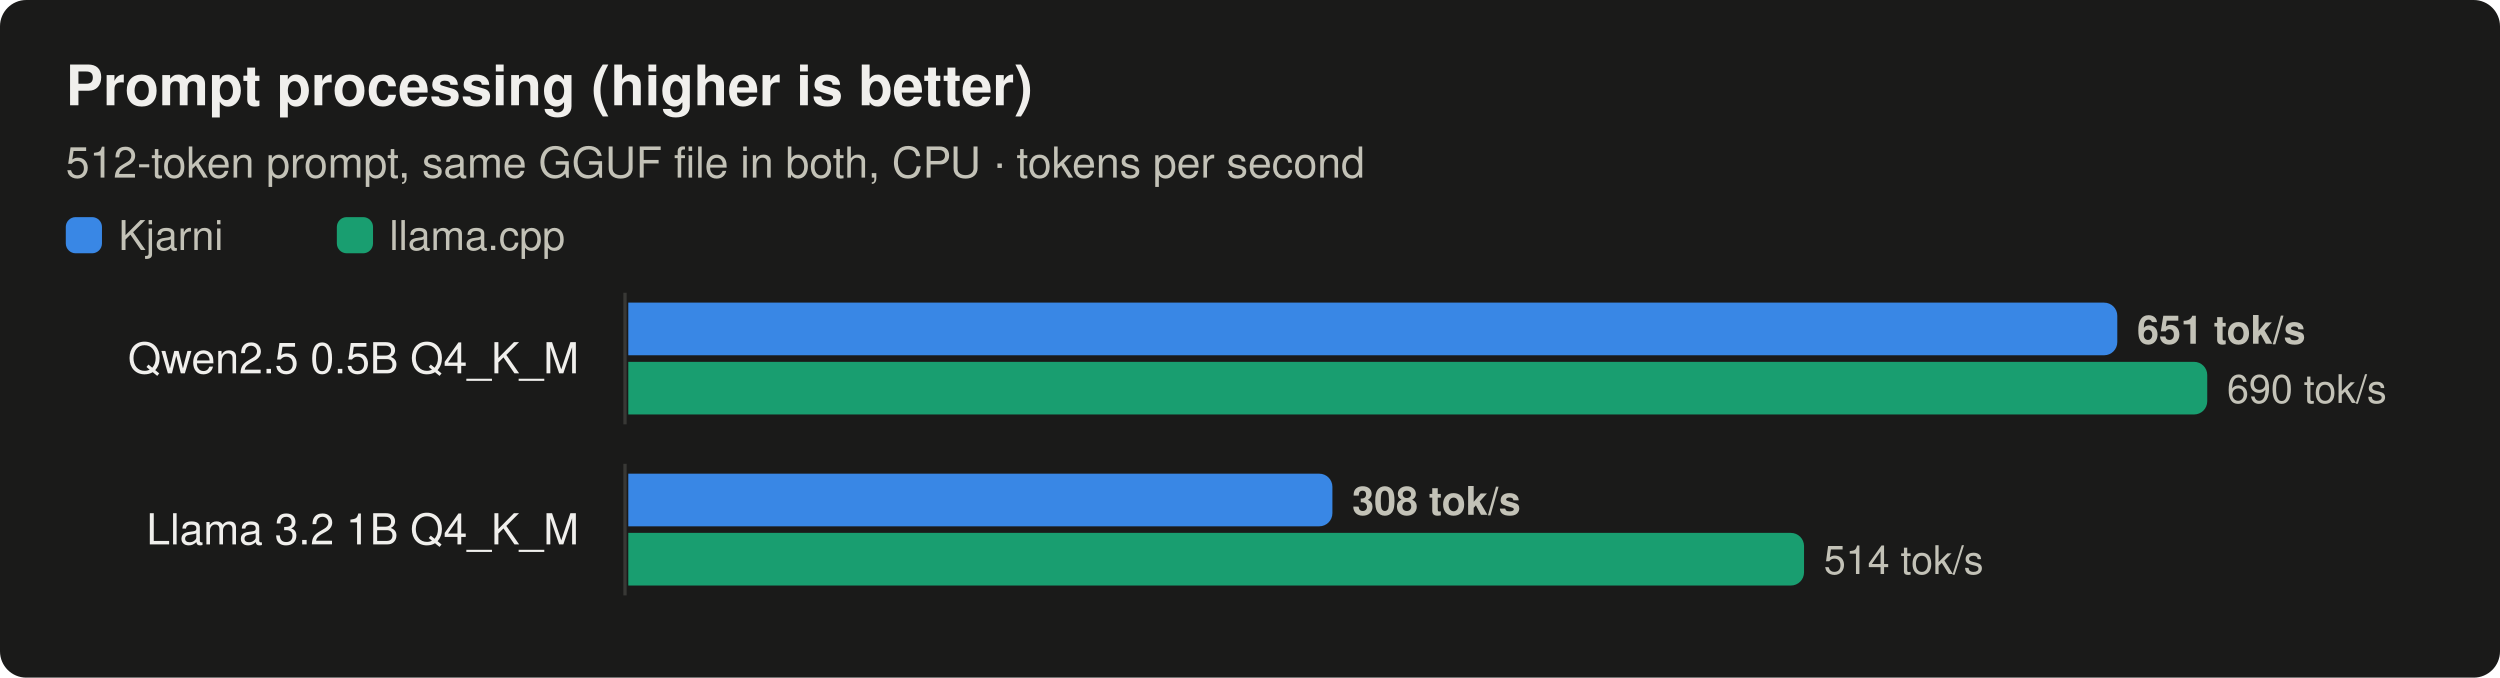
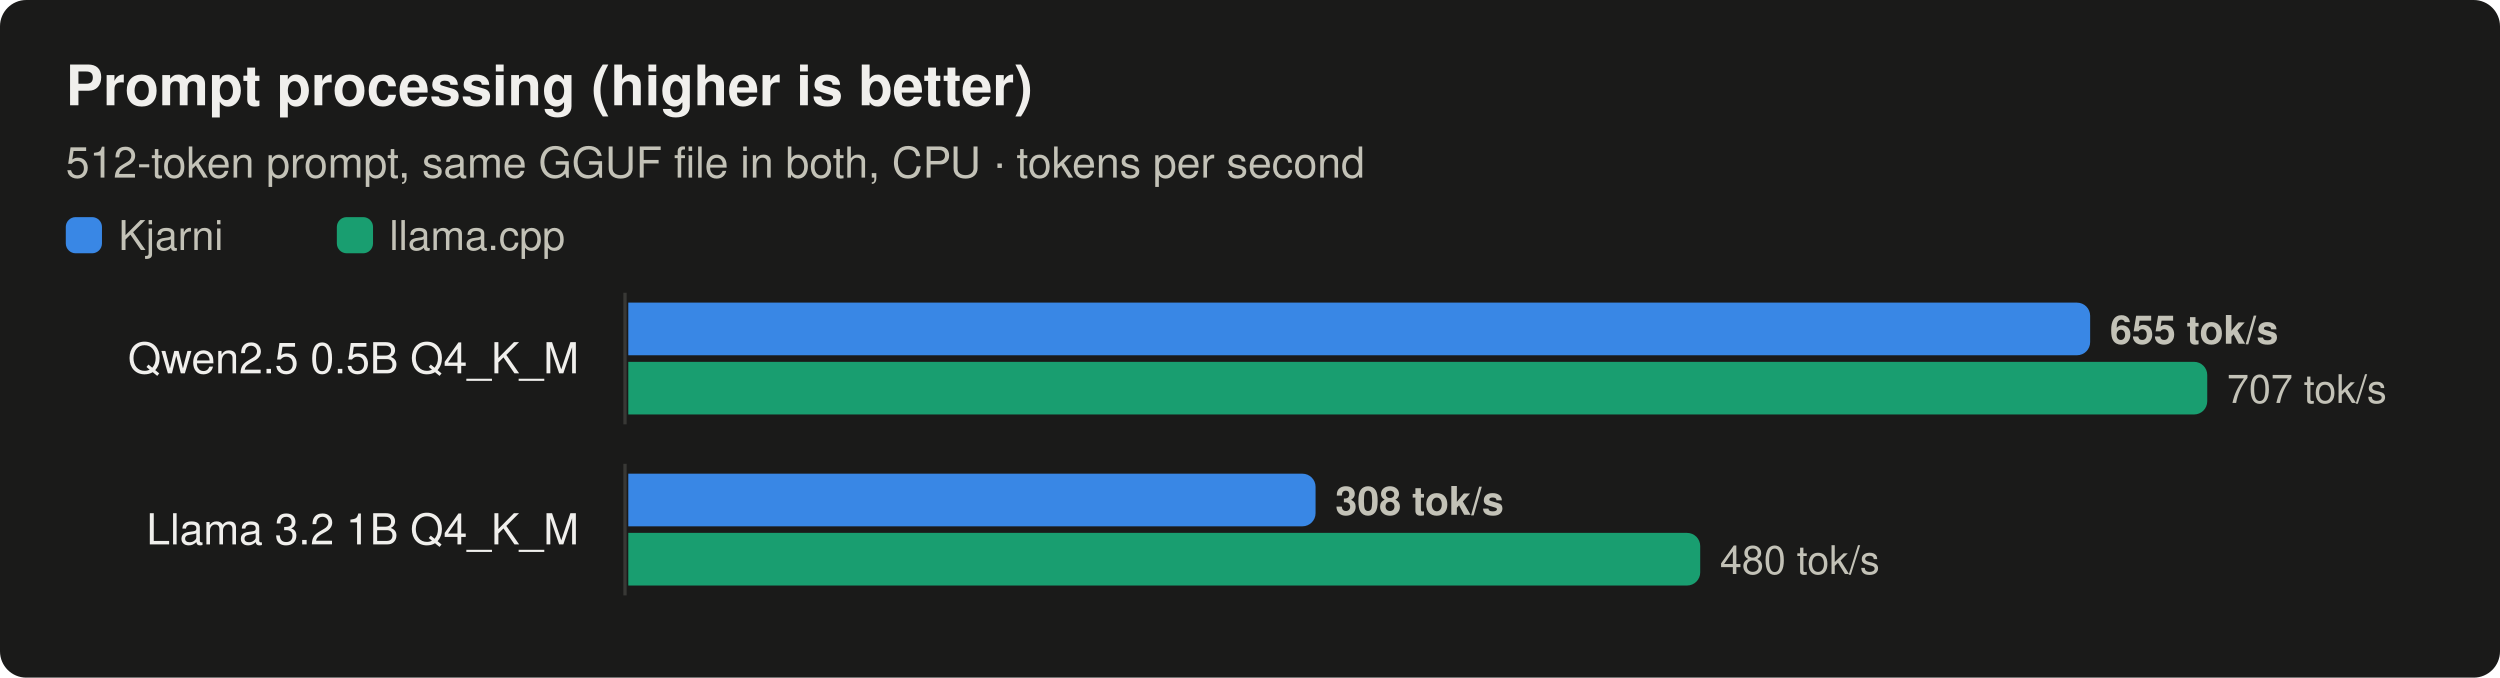
<svg xmlns="http://www.w3.org/2000/svg" width="760" height="206" viewBox="0 0 760 206" font-family="-apple-system, BlinkMacSystemFont, 'Segoe UI', Helvetica, Arial, sans-serif" role="img" aria-label="Prompt processing (higher is better)">
  <rect width="760" height="206" rx="8" fill="#1a1a19" />
  <text x="20" y="32" font-size="17" font-weight="600" fill="#f0efec">Prompt processing (higher is better)</text>
  <text x="20" y="54" font-size="13" fill="#c3c2b7">512-token prompt, same GGUF file in both, CPU · tokens per second</text>
  <rect x="20" y="66" width="11" height="11" rx="3" fill="#3987e5" />
  <text x="36" y="76" font-size="12.5" fill="#c3c2b7">Kjarni</text>
  <rect x="102.4" y="66" width="11" height="11" rx="3" fill="#199e70" />
  <text x="118.4" y="76" font-size="12.5" fill="#c3c2b7">llama.cpp</text>
  <text x="176" y="113.5" text-anchor="end" font-size="13" fill="#f0efec">Qwen2.5 0.5B Q4_K_M</text>
  <line x1="190" y1="89" x2="190" y2="129" stroke="#383835" stroke-width="1" />
-   <path d="M191,92 h448.657 a4,4 0 0 1 4,4 v8 a4,4 0 0 1 -4,4 h-448.657 z" fill="#3987e5" />
-   <text x="649.657" y="104.5" font-size="12" fill="#c3c2b7" font-weight="600">651 tok/s</text>
+   <path d="M191,92 h440.405 a4,4 0 0 1 4,4 v8 a4,4 0 0 1 -4,4 h-440.405 z" fill="#3987e5" />
+   <text x="641.405" y="104.5" font-size="12" fill="#c3c2b7" font-weight="600">655 tok/s</text>
  <path d="M191,110 h476.0 a4,4 0 0 1 4,4 v8 a4,4 0 0 1 -4,4 h-476.0 z" fill="#199e70" />
-   <text x="677.0" y="122.5" font-size="12" fill="#c3c2b7">690 tok/s</text>
+   <text x="677.0" y="122.5" font-size="12" fill="#c3c2b7">707 tok/s</text>
  <text x="176" y="165.5" text-anchor="end" font-size="13" fill="#f0efec">Llama 3.2 1B Q4_K_M</text>
  <line x1="190" y1="141" x2="190" y2="181" stroke="#383835" stroke-width="1" />
-   <path d="M191,144 h210.052 a4,4 0 0 1 4,4 v8 a4,4 0 0 1 -4,4 h-210.052 z" fill="#3987e5" />
-   <text x="411.052" y="156.5" font-size="12" fill="#c3c2b7" font-weight="600">308 tok/s</text>
-   <path d="M191,162 h353.428 a4,4 0 0 1 4,4 v8 a4,4 0 0 1 -4,4 h-353.428 z" fill="#199e70" />
-   <text x="554.428" y="174.5" font-size="12" fill="#c3c2b7">514 tok/s</text>
+   <path d="M191,144 h204.933 a4,4 0 0 1 4,4 v8 a4,4 0 0 1 -4,4 h-204.933 z" fill="#3987e5" />
+   <text x="405.933" y="156.5" font-size="12" fill="#c3c2b7" font-weight="600">308 tok/s</text>
+   <path d="M191,162 h321.864 a4,4 0 0 1 4,4 v8 a4,4 0 0 1 -4,4 h-321.864 z" fill="#199e70" />
+   <text x="522.864" y="174.5" font-size="12" fill="#c3c2b7">480 tok/s</text>
</svg>
